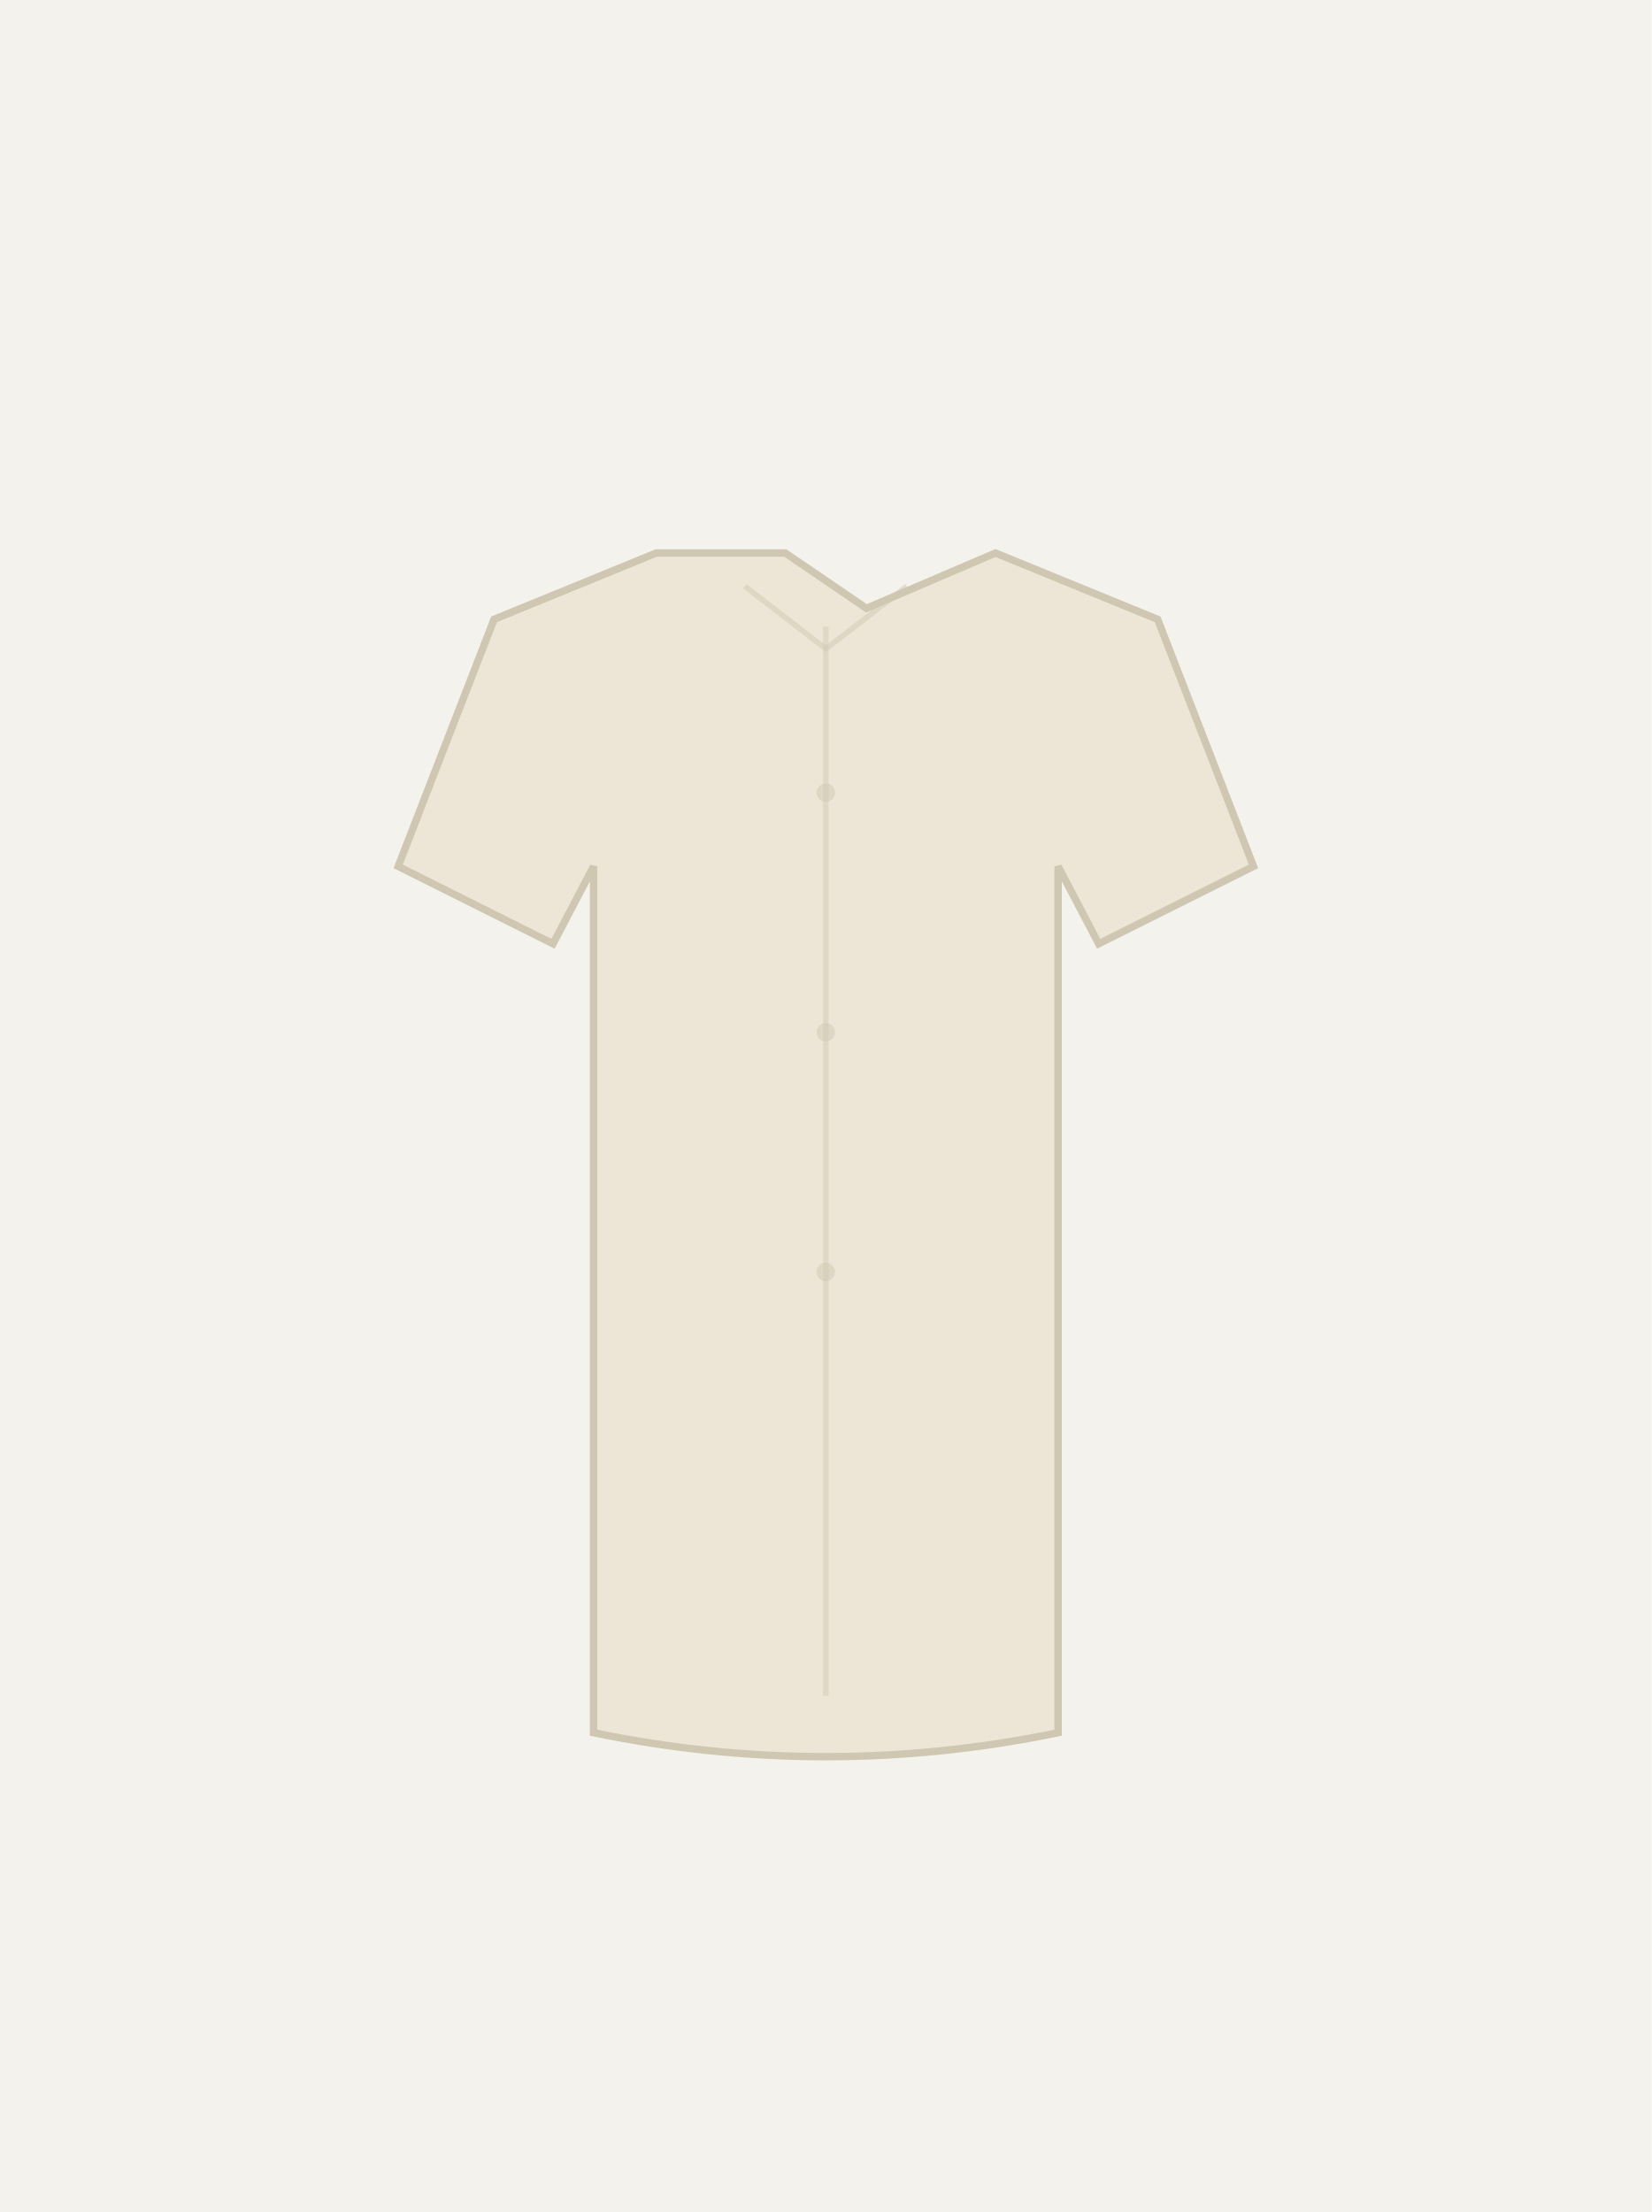
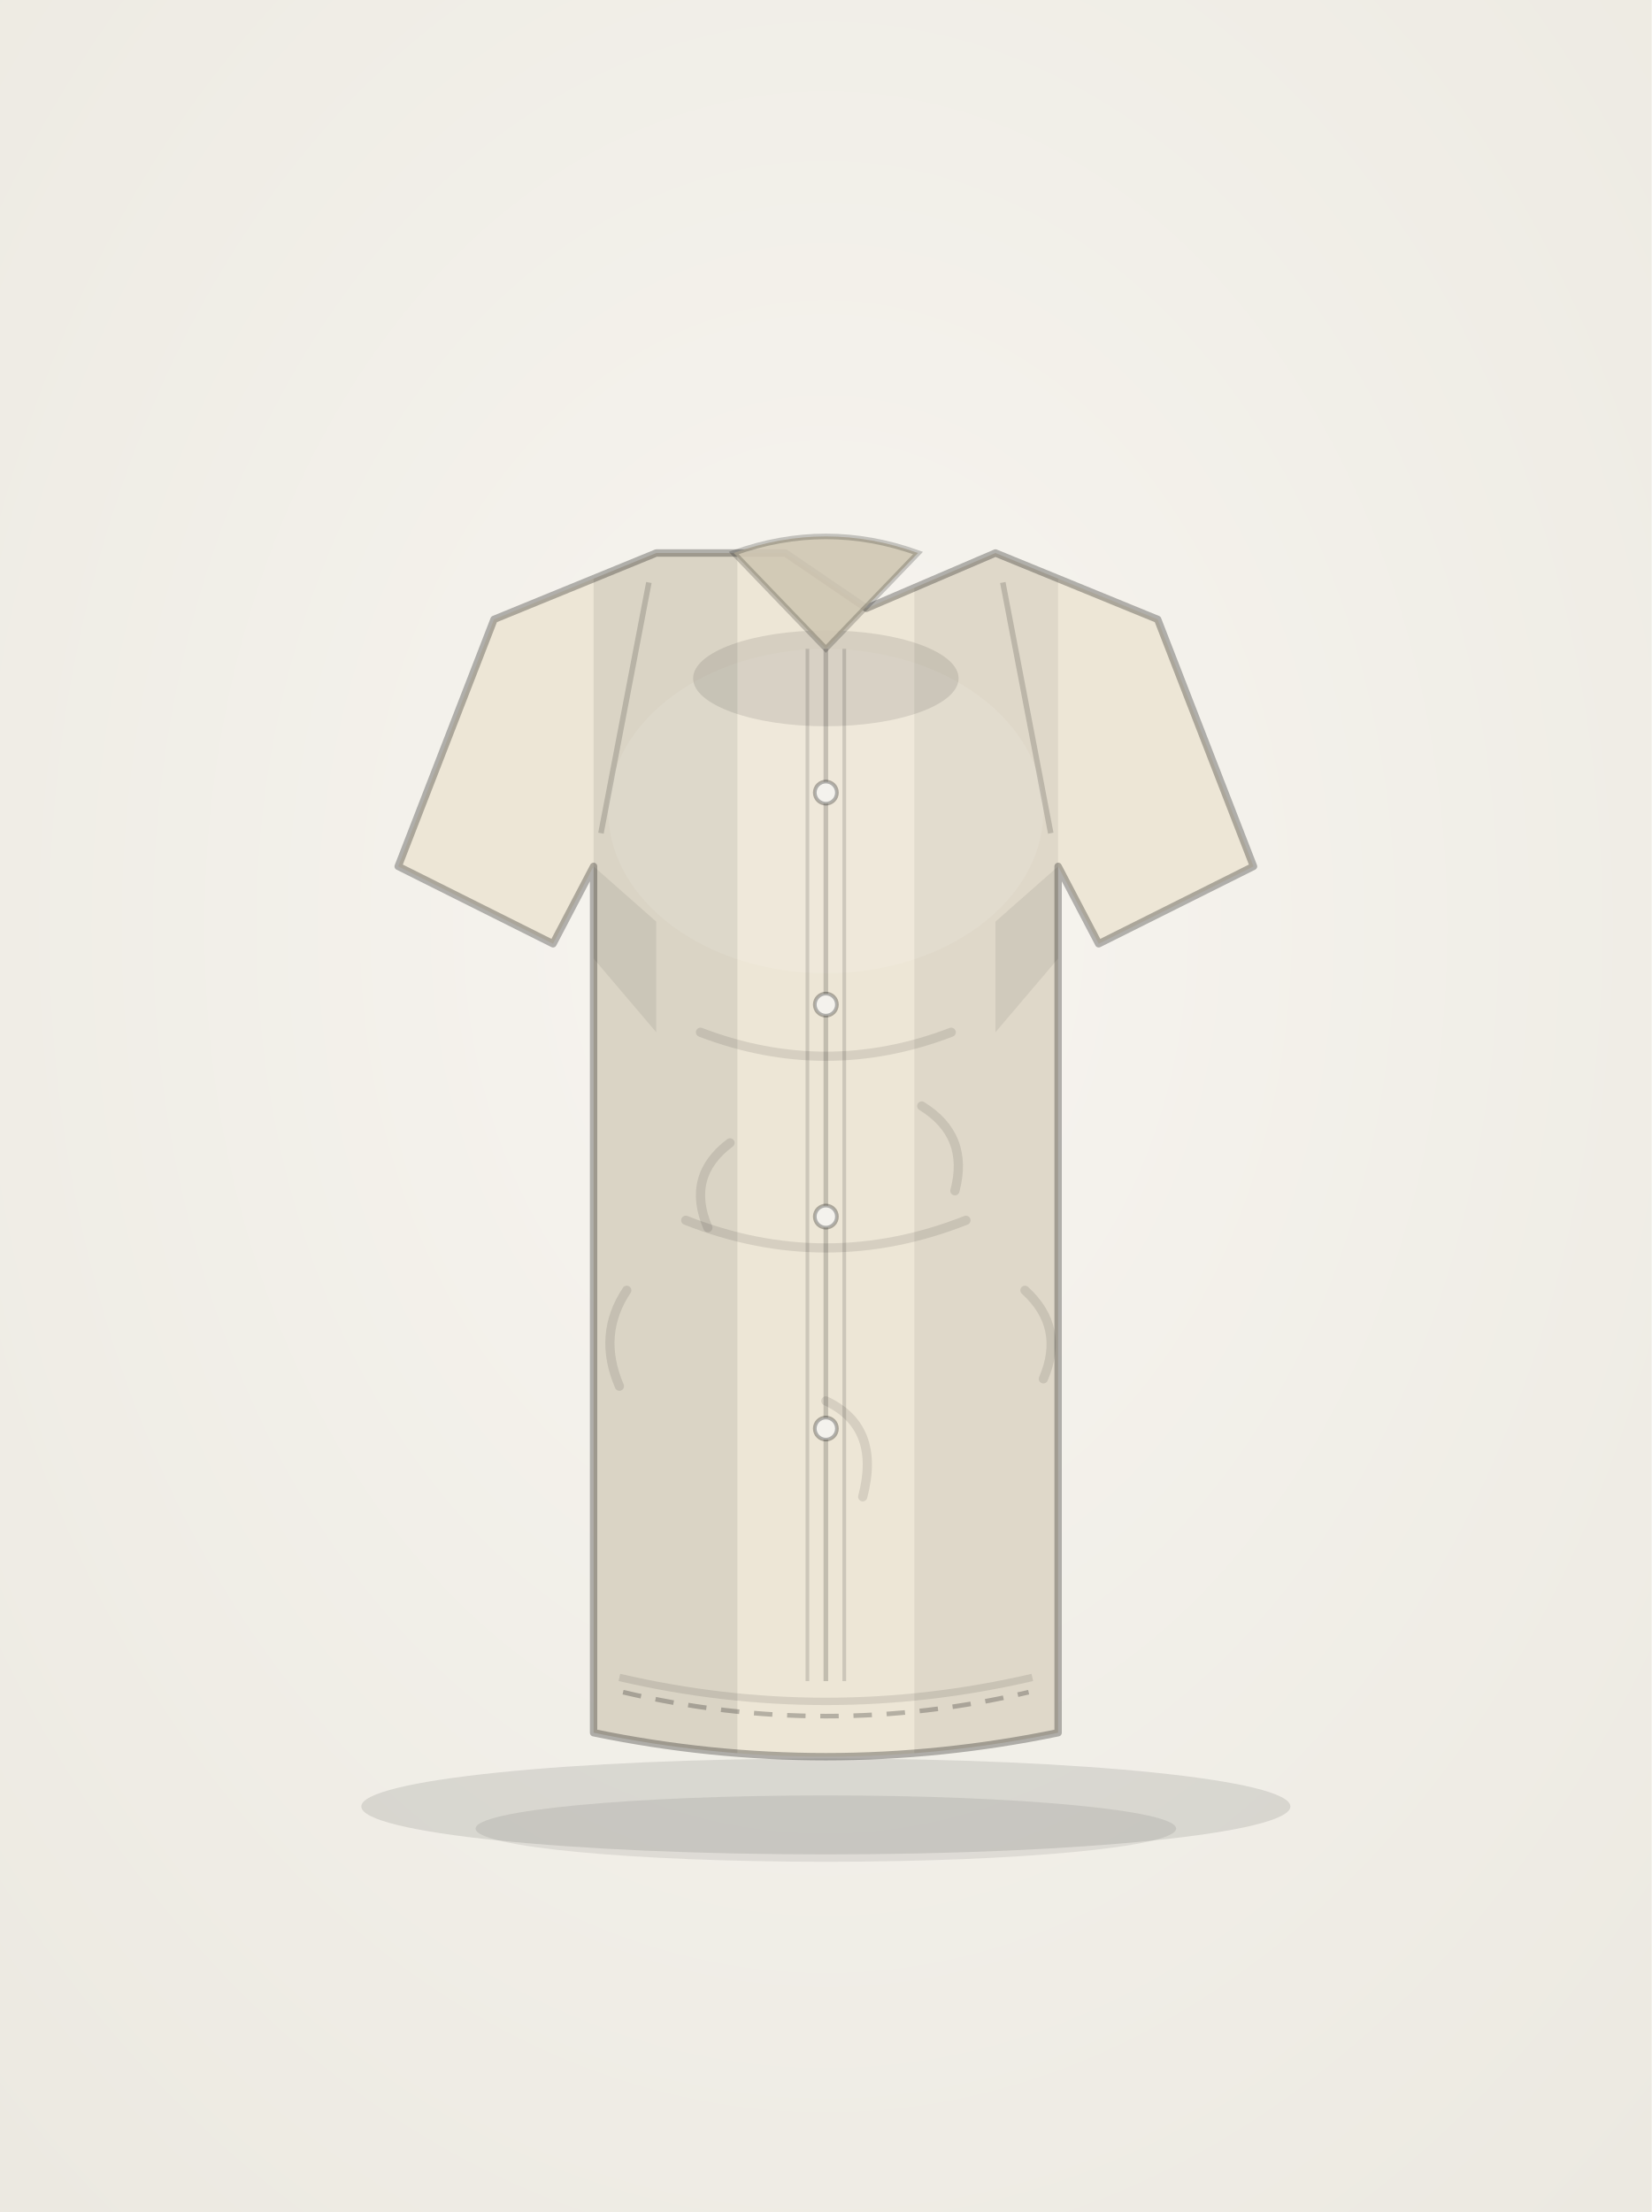
<svg xmlns="http://www.w3.org/2000/svg" viewBox="0 0 896 1200">
-   <rect width="896" height="1200" fill="#F4F2ED" />
-   <g>
-     <path d="M356 300 L268 336 L216 470 L300 512 L322 470 L322 940 Q448 966 574 940 L574 470 L596 512 L680 470 L628 336 L540 300 L470 330 L426 300 Z" fill="#EDE6D6" stroke="#CFC7B2" stroke-width="4" />
-     <path d="M448 340 V920" stroke="#CFC7B2" stroke-width="3" opacity=".45" />
-     <circle cx="448" cy="430" r="5" fill="#CFC7B2" opacity=".5" />
-     <circle cx="448" cy="560" r="5" fill="#CFC7B2" opacity=".5" />
-     <circle cx="448" cy="690" r="5" fill="#CFC7B2" opacity=".5" />
-     <path d="M404 318 L448 352 L492 318" fill="none" stroke="#CFC7B2" stroke-width="3" opacity=".5" />
+   <defs>
+     <radialGradient id="bg" cx="50%" cy="42%" r="75%">
+       <stop offset="0%" stop-color="#F7F5F0" />
+       <stop offset="100%" stop-color="#ECE9E1" />
+     </radialGradient>
+     <clipPath id="body-clip">
+       <path d="M356 300 L268 336 L216 470 L300 512 L322 470 L322 940 Q448 966 574 940 L574 470 L596 512 L680 470 L628 336 L540 300 L470 330 L426 300 Z" />
+     </clipPath>
+   </defs>
+   <rect width="896" height="1200" fill="url(#bg)" />
+   <ellipse cx="448" cy="980" rx="252" ry="26" fill="rgba(0,0,0,.10)" />
+   <ellipse cx="448" cy="992" rx="190" ry="18" fill="rgba(0,0,0,.08)" />
+   <path d="M356 300 L268 336 L216 470 L300 512 L322 470 L322 940 Q448 966 574 940 L574 470 L596 512 L680 470 L628 336 L540 300 L470 330 L426 300 Z" fill="#EDE6D6" stroke="rgba(0,0,0,.28)" stroke-width="4" stroke-linejoin="round" />
+   <g clip-path="url(#body-clip)">
+     <path d="M322 300 H400 V960 H322 Z" fill="rgba(0,0,0,.08)" />
+     <path d="M496 300 H574 V960 H496 Z" fill="rgba(0,0,0,.06)" />
+     <ellipse cx="448" cy="440" rx="118" ry="88" fill="rgba(255,255,255,.09)" />
+     <ellipse cx="448" cy="368" rx="72" ry="26" fill="rgba(0,0,0,.10)" />
+     <path d="M322 470 L356 500 L356 560 L322 520 Z" fill="rgba(0,0,0,.07)" />
+     <path d="M574 470 L540 500 L540 560 L574 520 Z" fill="rgba(0,0,0,.07)" />
+     <path d="M380 560 Q448 586 516 560" fill="none" stroke="rgba(0,0,0,.10)" stroke-width="5" stroke-linecap="round" />
+     <path d="M372 662 Q448 692 524 662" fill="none" stroke="rgba(0,0,0,.10)" stroke-width="5" stroke-linecap="round" />
+     <path d="M556 700 q22 20 10 48" fill="none" stroke="rgba(0,0,0,.10)" stroke-width="5" stroke-linecap="round" />
+     <path d="M340 700 q-16 24 -4 52" fill="none" stroke="rgba(0,0,0,.10)" stroke-width="5" stroke-linecap="round" />
+     <path d="M448 760 q30 14 20 52" fill="none" stroke="rgba(0,0,0,.10)" stroke-width="5" stroke-linecap="round" />
+     <path d="M500 600 q26 16 18 46" fill="none" stroke="rgba(0,0,0,.10)" stroke-width="5" stroke-linecap="round" />
+     <path d="M396 620 q-24 18 -12 46" fill="none" stroke="rgba(0,0,0,.10)" stroke-width="5" stroke-linecap="round" />
+     <path d="M336 910 Q448 936 560 910" fill="none" stroke="rgba(0,0,0,.10)" stroke-width="4" />
+     <path d="M338 918 Q448 944 558 918" fill="none" stroke="rgba(0,0,0,.24)" stroke-width="2.5" stroke-dasharray="10 8" />
  </g>
+   <path d="M352 316 L326 452" stroke="rgba(0,0,0,.16)" stroke-width="3" />
+   <path d="M544 316 L570 452" stroke="rgba(0,0,0,.16)" stroke-width="3" />
+   <path d="M398 300 Q448 282 498 300 L448 352 Z" fill="#CFC7B2" opacity=".9" stroke="rgba(0,0,0,.22)" stroke-width="3" />
+   <line x1="448" y1="352" x2="448" y2="912" stroke="rgba(0,0,0,.18)" stroke-width="2.5" />
+   <line x1="438" y1="352" x2="438" y2="912" stroke="rgba(0,0,0,.14)" stroke-width="2" />
+   <line x1="458" y1="352" x2="458" y2="912" stroke="rgba(0,0,0,.14)" stroke-width="2" />
+   <circle cx="448" cy="430" r="6" fill="#F4F2ED" stroke="rgba(0,0,0,.28)" stroke-width="2" />
+   <circle cx="448" cy="545" r="6" fill="#F4F2ED" stroke="rgba(0,0,0,.28)" stroke-width="2" />
+   <circle cx="448" cy="660" r="6" fill="#F4F2ED" stroke="rgba(0,0,0,.28)" stroke-width="2" />
+   <circle cx="448" cy="775" r="6" fill="#F4F2ED" stroke="rgba(0,0,0,.28)" stroke-width="2" />
</svg>
